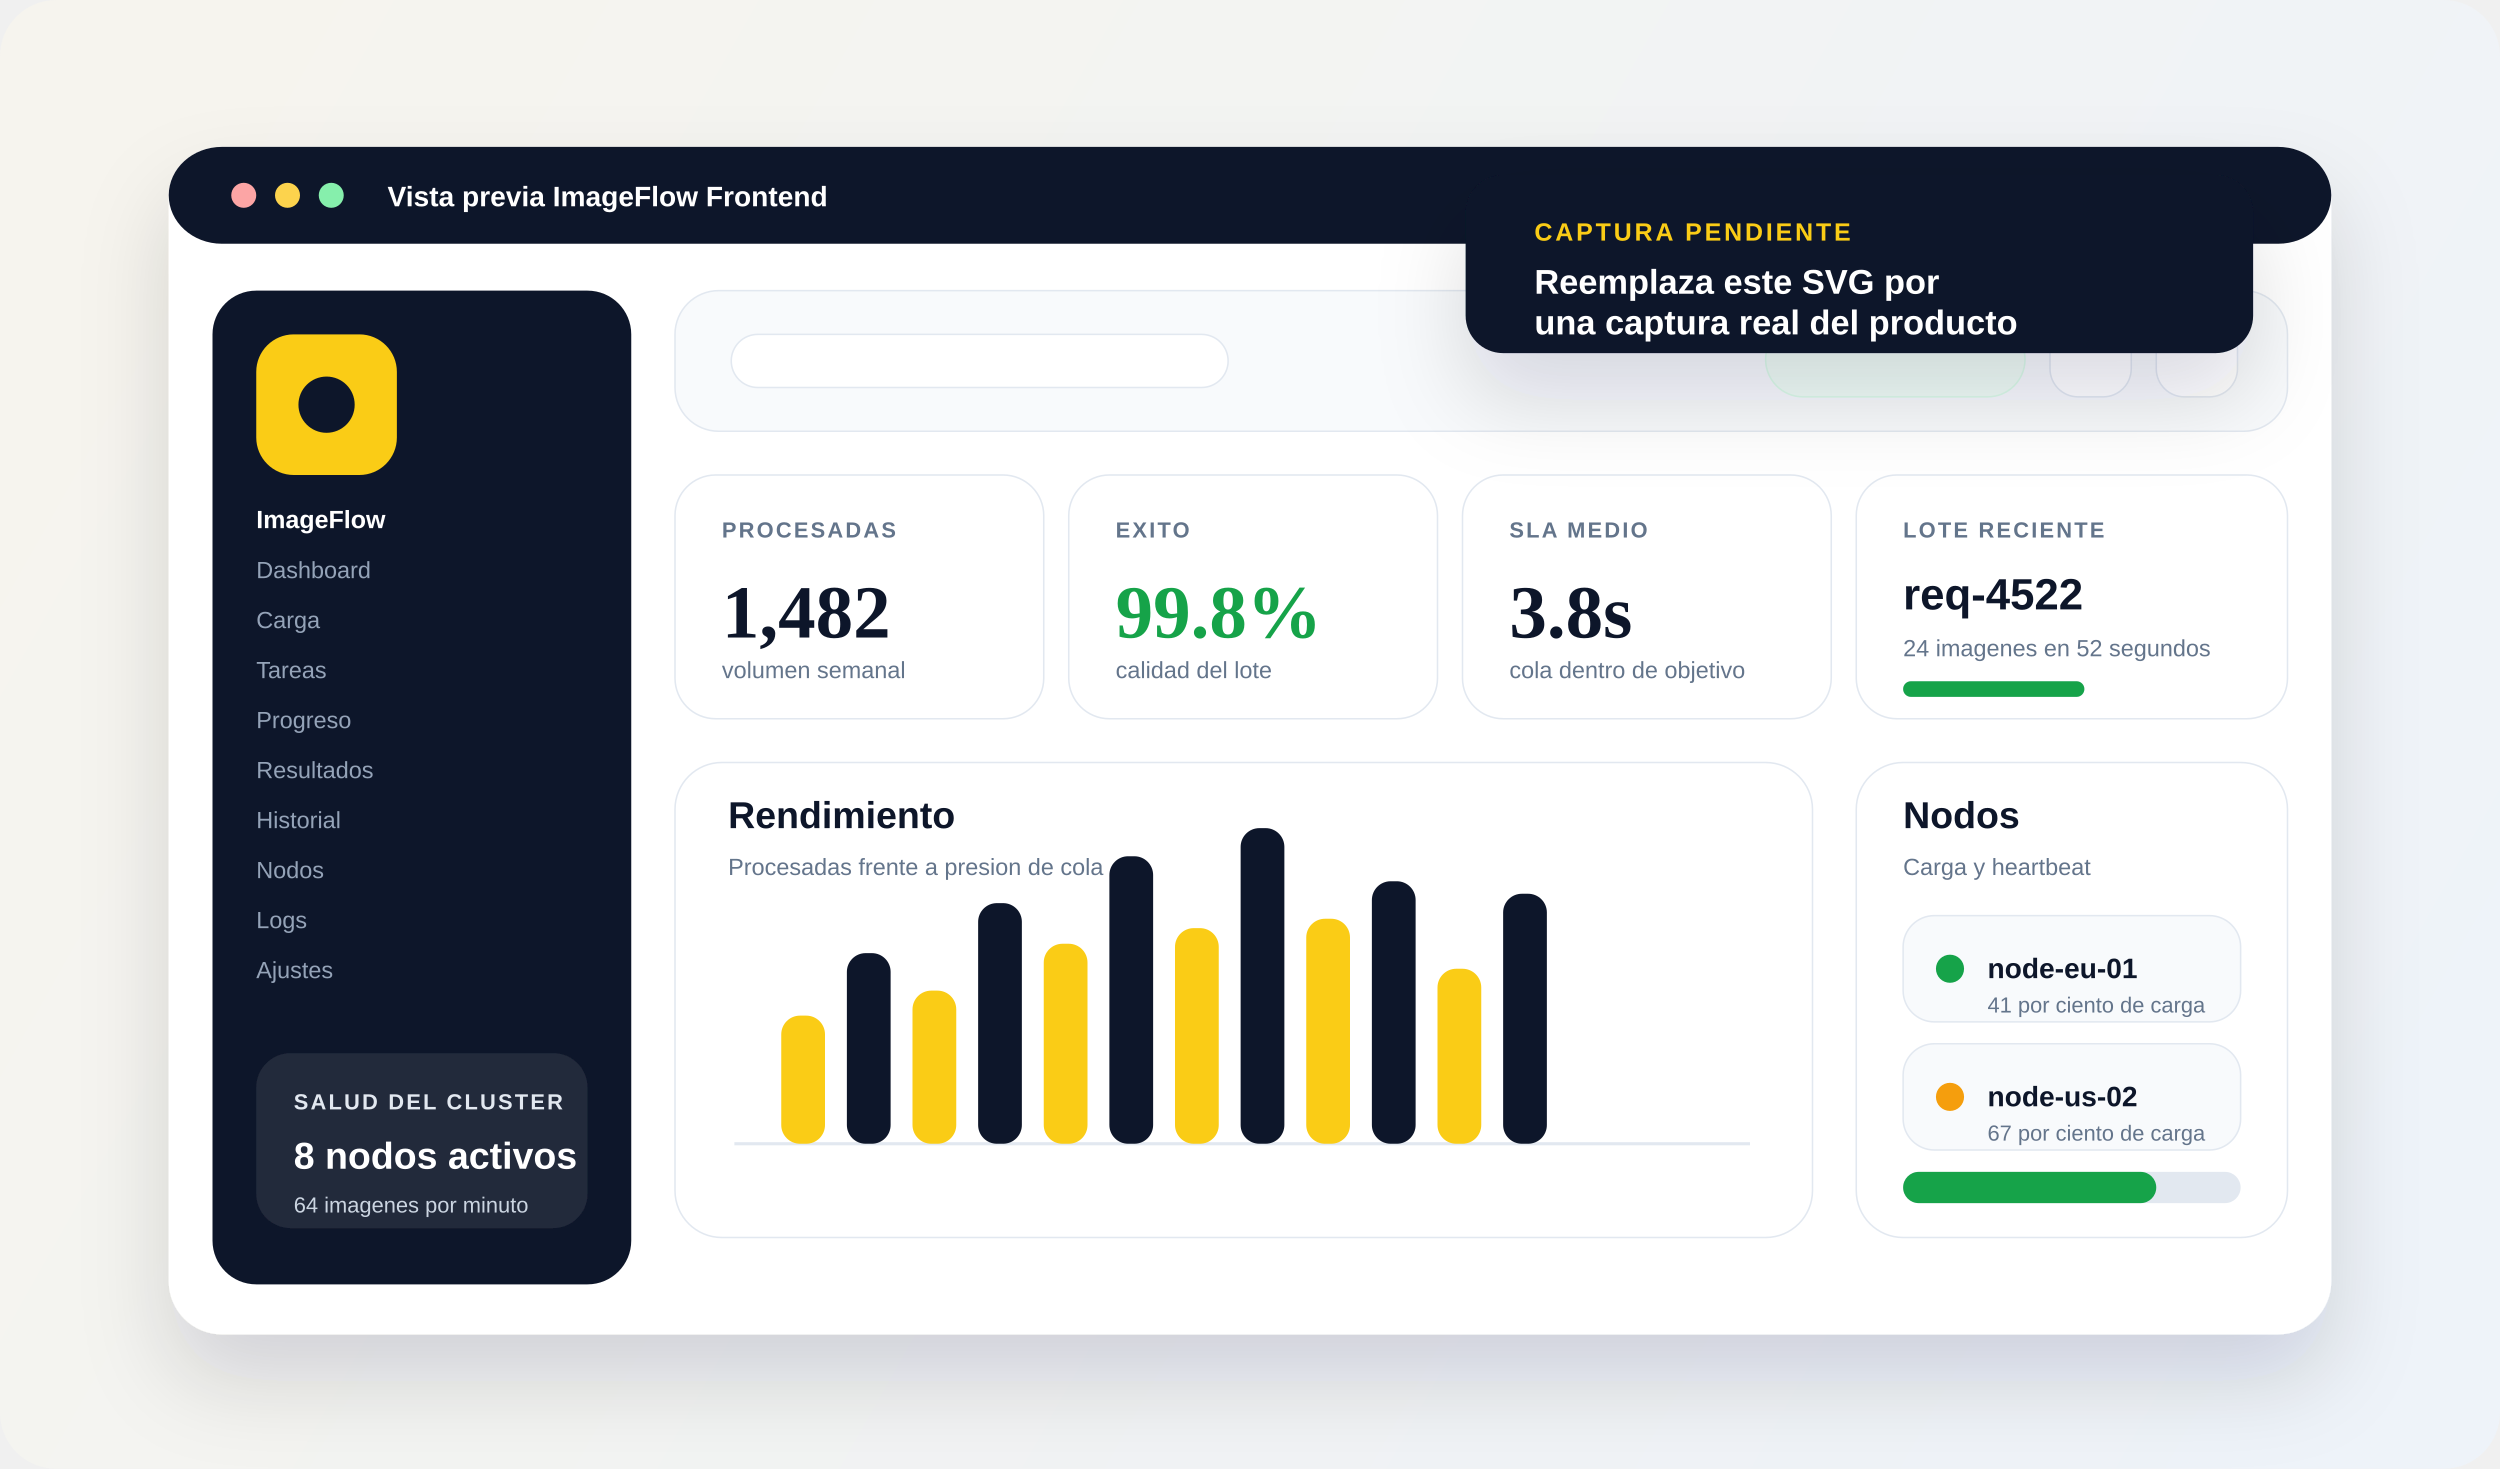
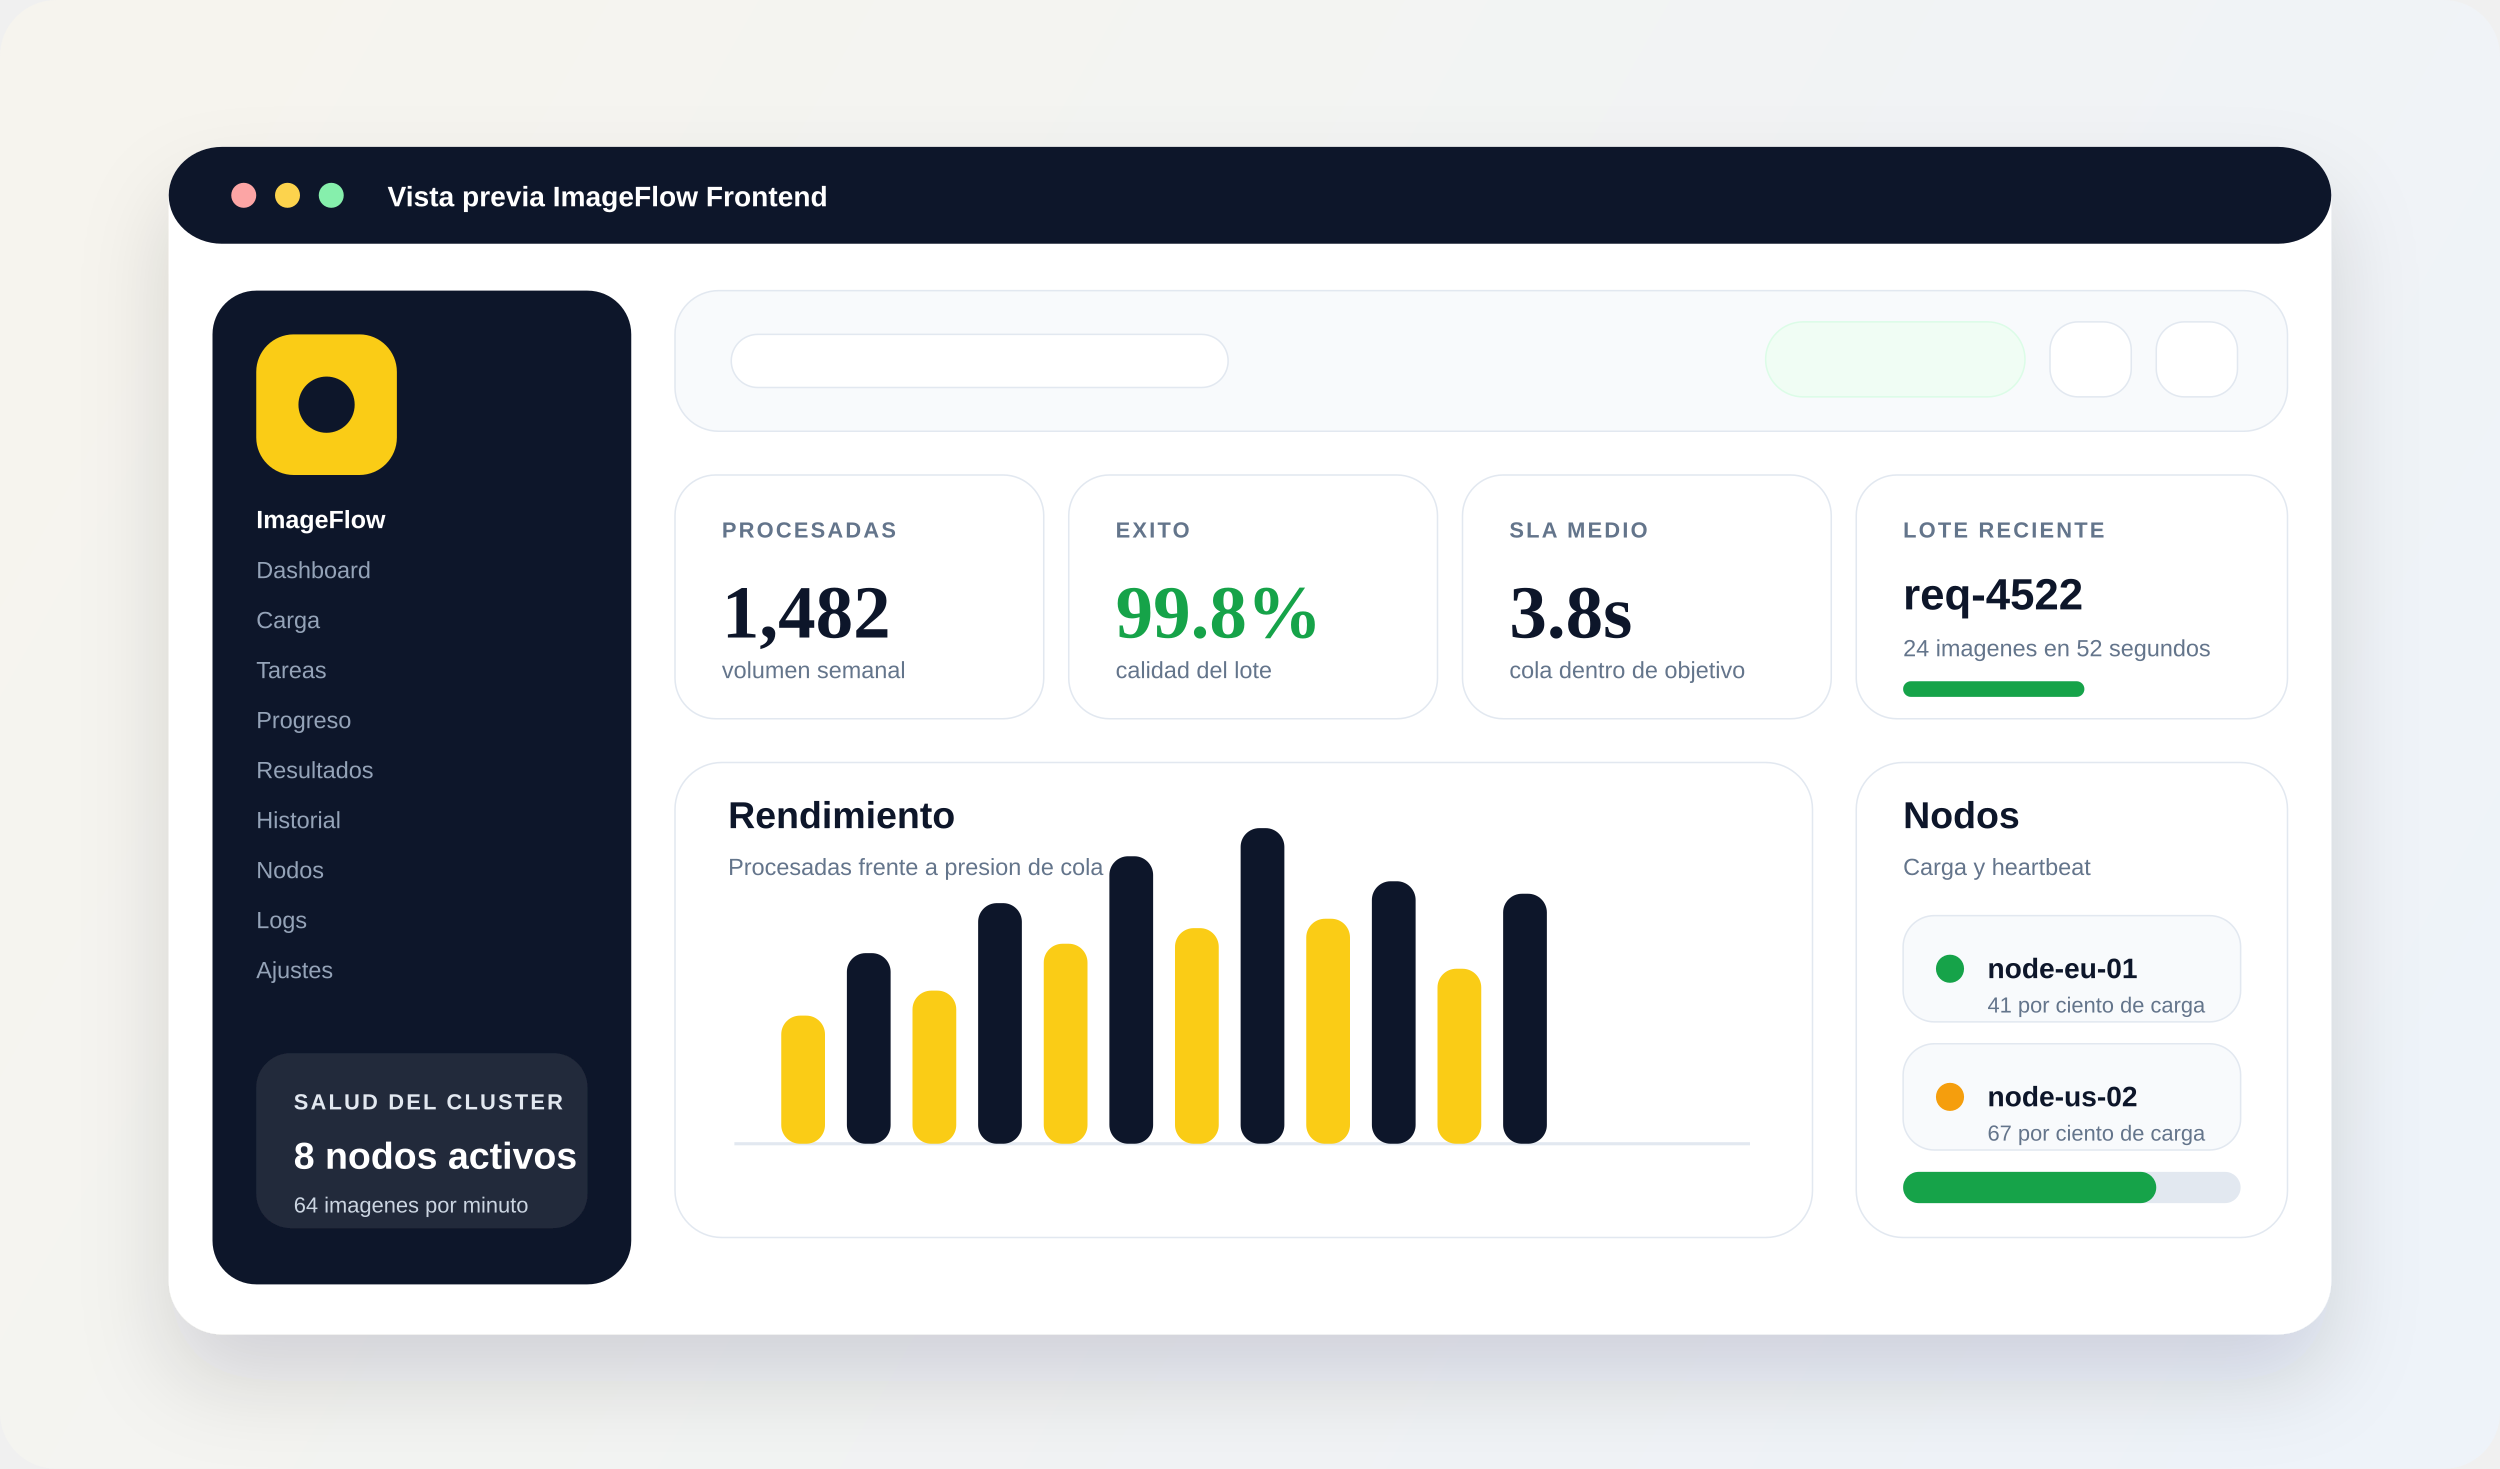
<svg xmlns="http://www.w3.org/2000/svg" width="1600" height="940" viewBox="0 0 1600 940" fill="none" role="img" aria-labelledby="demoTitle demoDesc">
  <defs>
    <linearGradient id="demoBg" x1="96" y1="70" x2="1510" y2="870" gradientUnits="userSpaceOnUse">
      <stop stop-color="#F6F4EE" />
      <stop offset="1" stop-color="#EEF3F9" />
    </linearGradient>
    <filter id="demoShadow" x="0" y="0" width="1600" height="940" filterUnits="userSpaceOnUse" color-interpolation-filters="sRGB">
      <feDropShadow dx="0" dy="30" stdDeviation="28" flood-color="#0F172A" flood-opacity="0.14" />
    </filter>
  </defs>
  <rect width="1600" height="940" rx="36" fill="url(#demoBg)" />
  <g filter="url(#demoShadow)">
    <rect x="108" y="94" width="1384" height="760" rx="34" fill="#FFFFFF" />
    <rect x="108" y="94" width="1384" height="62" rx="34" fill="#0F172A" />
    <circle cx="156" cy="125" r="8" fill="#FCA5A5" />
    <circle cx="184" cy="125" r="8" fill="#FCD34D" />
    <circle cx="212" cy="125" r="8" fill="#86EFAC" />
    <text x="248" y="132" fill="#FFFFFF" font-family="Verdana, Arial, sans-serif" font-size="18" font-weight="700">Vista previa ImageFlow Frontend</text>
    <rect x="136" y="186" width="268" height="636" rx="28" fill="#0F172A" />
    <rect x="432" y="186" width="1032" height="90" rx="28" fill="#F8FAFC" stroke="#E2E8F0" />
    <rect x="468" y="214" width="318" height="34" rx="17" fill="#FFFFFF" stroke="#E2E8F0" />
    <rect x="1130" y="206" width="166" height="48" rx="24" fill="#F0FDF4" stroke="#DCFCE7" />
    <rect x="1312" y="206" width="52" height="48" rx="18" fill="#FFFFFF" stroke="#E2E8F0" />
    <rect x="1380" y="206" width="52" height="48" rx="18" fill="#FFFFFF" stroke="#E2E8F0" />
    <rect x="164" y="214" width="90" height="90" rx="24" fill="#FACC15" />
    <circle cx="209" cy="259" r="18" fill="#0F172A" />
    <text x="164" y="338" fill="#FFFFFF" font-family="Verdana, Arial, sans-serif" font-size="16" font-weight="700">ImageFlow</text>
    <text x="164" y="370" fill="#94A3B8" font-family="Verdana, Arial, sans-serif" font-size="15">Dashboard</text>
    <text x="164" y="402" fill="#94A3B8" font-family="Verdana, Arial, sans-serif" font-size="15">Carga</text>
    <text x="164" y="434" fill="#94A3B8" font-family="Verdana, Arial, sans-serif" font-size="15">Tareas</text>
    <text x="164" y="466" fill="#94A3B8" font-family="Verdana, Arial, sans-serif" font-size="15">Progreso</text>
    <text x="164" y="498" fill="#94A3B8" font-family="Verdana, Arial, sans-serif" font-size="15">Resultados</text>
    <text x="164" y="530" fill="#94A3B8" font-family="Verdana, Arial, sans-serif" font-size="15">Historial</text>
    <text x="164" y="562" fill="#94A3B8" font-family="Verdana, Arial, sans-serif" font-size="15">Nodos</text>
    <text x="164" y="594" fill="#94A3B8" font-family="Verdana, Arial, sans-serif" font-size="15">Logs</text>
    <text x="164" y="626" fill="#94A3B8" font-family="Verdana, Arial, sans-serif" font-size="15">Ajustes</text>
    <rect x="164" y="674" width="212" height="112" rx="22" fill="#FFFFFF" opacity="0.08" />
    <text x="188" y="710" fill="#E2E8F0" font-family="Verdana, Arial, sans-serif" font-size="14" font-weight="700" letter-spacing="1.4">SALUD DEL CLUSTER</text>
    <text x="188" y="748" fill="#FFFFFF" font-family="Verdana, Arial, sans-serif" font-size="24" font-weight="700">8 nodos activos</text>
    <text x="188" y="776" fill="#CBD5E1" font-family="Verdana, Arial, sans-serif" font-size="14">64 imagenes por minuto</text>
    <rect x="432" y="304" width="236" height="156" rx="26" fill="#FFFFFF" stroke="#E2E8F0" />
    <rect x="684" y="304" width="236" height="156" rx="26" fill="#FFFFFF" stroke="#E2E8F0" />
    <rect x="936" y="304" width="236" height="156" rx="26" fill="#FFFFFF" stroke="#E2E8F0" />
    <rect x="1188" y="304" width="276" height="156" rx="26" fill="#FFFFFF" stroke="#E2E8F0" />
    <text x="462" y="344" fill="#64748B" font-family="Verdana, Arial, sans-serif" font-size="14" font-weight="700" letter-spacing="1.4">PROCESADAS</text>
    <text x="462" y="408" fill="#0F172A" font-family="Georgia, 'Times New Roman', serif" font-size="48" font-weight="700">1,482</text>
    <text x="462" y="434" fill="#64748B" font-family="Verdana, Arial, sans-serif" font-size="15">volumen semanal</text>
    <text x="714" y="344" fill="#64748B" font-family="Verdana, Arial, sans-serif" font-size="14" font-weight="700" letter-spacing="1.4">EXITO</text>
    <text x="714" y="408" fill="#16A34A" font-family="Georgia, 'Times New Roman', serif" font-size="48" font-weight="700">99.8%</text>
    <text x="714" y="434" fill="#64748B" font-family="Verdana, Arial, sans-serif" font-size="15">calidad del lote</text>
    <text x="966" y="344" fill="#64748B" font-family="Verdana, Arial, sans-serif" font-size="14" font-weight="700" letter-spacing="1.4">SLA MEDIO</text>
    <text x="966" y="408" fill="#0F172A" font-family="Georgia, 'Times New Roman', serif" font-size="48" font-weight="700">3.8s</text>
    <text x="966" y="434" fill="#64748B" font-family="Verdana, Arial, sans-serif" font-size="15">cola dentro de objetivo</text>
    <text x="1218" y="344" fill="#64748B" font-family="Verdana, Arial, sans-serif" font-size="14" font-weight="700" letter-spacing="1.4">LOTE RECIENTE</text>
    <text x="1218" y="390" fill="#0F172A" font-family="Verdana, Arial, sans-serif" font-size="28" font-weight="700">req-4522</text>
    <text x="1218" y="420" fill="#64748B" font-family="Verdana, Arial, sans-serif" font-size="15">24 imagenes en 52 segundos</text>
    <rect x="1218" y="436" width="116" height="10" rx="5" fill="#E2E8F0" />
    <rect x="1218" y="436" width="116" height="10" rx="5" fill="#16A34A" />
    <rect x="432" y="488" width="728" height="304" rx="30" fill="#FFFFFF" stroke="#E2E8F0" />
    <rect x="1188" y="488" width="276" height="304" rx="30" fill="#FFFFFF" stroke="#E2E8F0" />
    <text x="466" y="530" fill="#0F172A" font-family="Verdana, Arial, sans-serif" font-size="24" font-weight="700">Rendimiento</text>
    <text x="466" y="560" fill="#64748B" font-family="Verdana, Arial, sans-serif" font-size="15">Procesadas frente a presion de cola</text>
    <path d="M470 732H1120" stroke="#E2E8F0" stroke-width="2" />
    <rect x="500" y="650" width="28" height="82" rx="12" fill="#FACC15" />
    <rect x="542" y="610" width="28" height="122" rx="12" fill="#0F172A" />
    <rect x="584" y="634" width="28" height="98" rx="12" fill="#FACC15" />
    <rect x="626" y="578" width="28" height="154" rx="12" fill="#0F172A" />
    <rect x="668" y="604" width="28" height="128" rx="12" fill="#FACC15" />
    <rect x="710" y="548" width="28" height="184" rx="12" fill="#0F172A" />
    <rect x="752" y="594" width="28" height="138" rx="12" fill="#FACC15" />
    <rect x="794" y="530" width="28" height="202" rx="12" fill="#0F172A" />
    <rect x="836" y="588" width="28" height="144" rx="12" fill="#FACC15" />
    <rect x="878" y="564" width="28" height="168" rx="12" fill="#0F172A" />
    <rect x="920" y="620" width="28" height="112" rx="12" fill="#FACC15" />
    <rect x="962" y="572" width="28" height="160" rx="12" fill="#0F172A" />
    <text x="1218" y="530" fill="#0F172A" font-family="Verdana, Arial, sans-serif" font-size="24" font-weight="700">Nodos</text>
    <text x="1218" y="560" fill="#64748B" font-family="Verdana, Arial, sans-serif" font-size="15">Carga y heartbeat</text>
    <rect x="1218" y="586" width="216" height="68" rx="20" fill="#F8FAFC" stroke="#E2E8F0" />
    <rect x="1218" y="668" width="216" height="68" rx="20" fill="#F8FAFC" stroke="#E2E8F0" />
    <rect x="1218" y="750" width="216" height="20" rx="10" fill="#E2E8F0" />
    <rect x="1218" y="750" width="162" height="20" rx="10" fill="#16A34A" />
    <circle cx="1248" cy="620" r="9" fill="#16A34A" />
    <circle cx="1248" cy="702" r="9" fill="#F59E0B" />
    <text x="1272" y="626" fill="#0F172A" font-family="Verdana, Arial, sans-serif" font-size="18" font-weight="700">node-eu-01</text>
    <text x="1272" y="648" fill="#64748B" font-family="Verdana, Arial, sans-serif" font-size="14">41 por ciento de carga</text>
    <text x="1272" y="708" fill="#0F172A" font-family="Verdana, Arial, sans-serif" font-size="18" font-weight="700">node-us-02</text>
    <text x="1272" y="730" fill="#64748B" font-family="Verdana, Arial, sans-serif" font-size="14">67 por ciento de carga</text>
  </g>
-   <g filter="url(#demoShadow)">
-     <rect x="938" y="112" width="504" height="114" rx="24" fill="#0F172A" />
-     <text x="982" y="154" fill="#FACC15" font-family="Verdana, Arial, sans-serif" font-size="16" font-weight="700" letter-spacing="1.8">CAPTURA PENDIENTE</text>
-     <text x="982" y="188" fill="#FFFFFF" font-family="Verdana, Arial, sans-serif" font-size="22" font-weight="700">Reemplaza este SVG por</text>
-     <text x="982" y="214" fill="#FFFFFF" font-family="Verdana, Arial, sans-serif" font-size="22" font-weight="700">una captura real del producto</text>
-   </g>
</svg>
